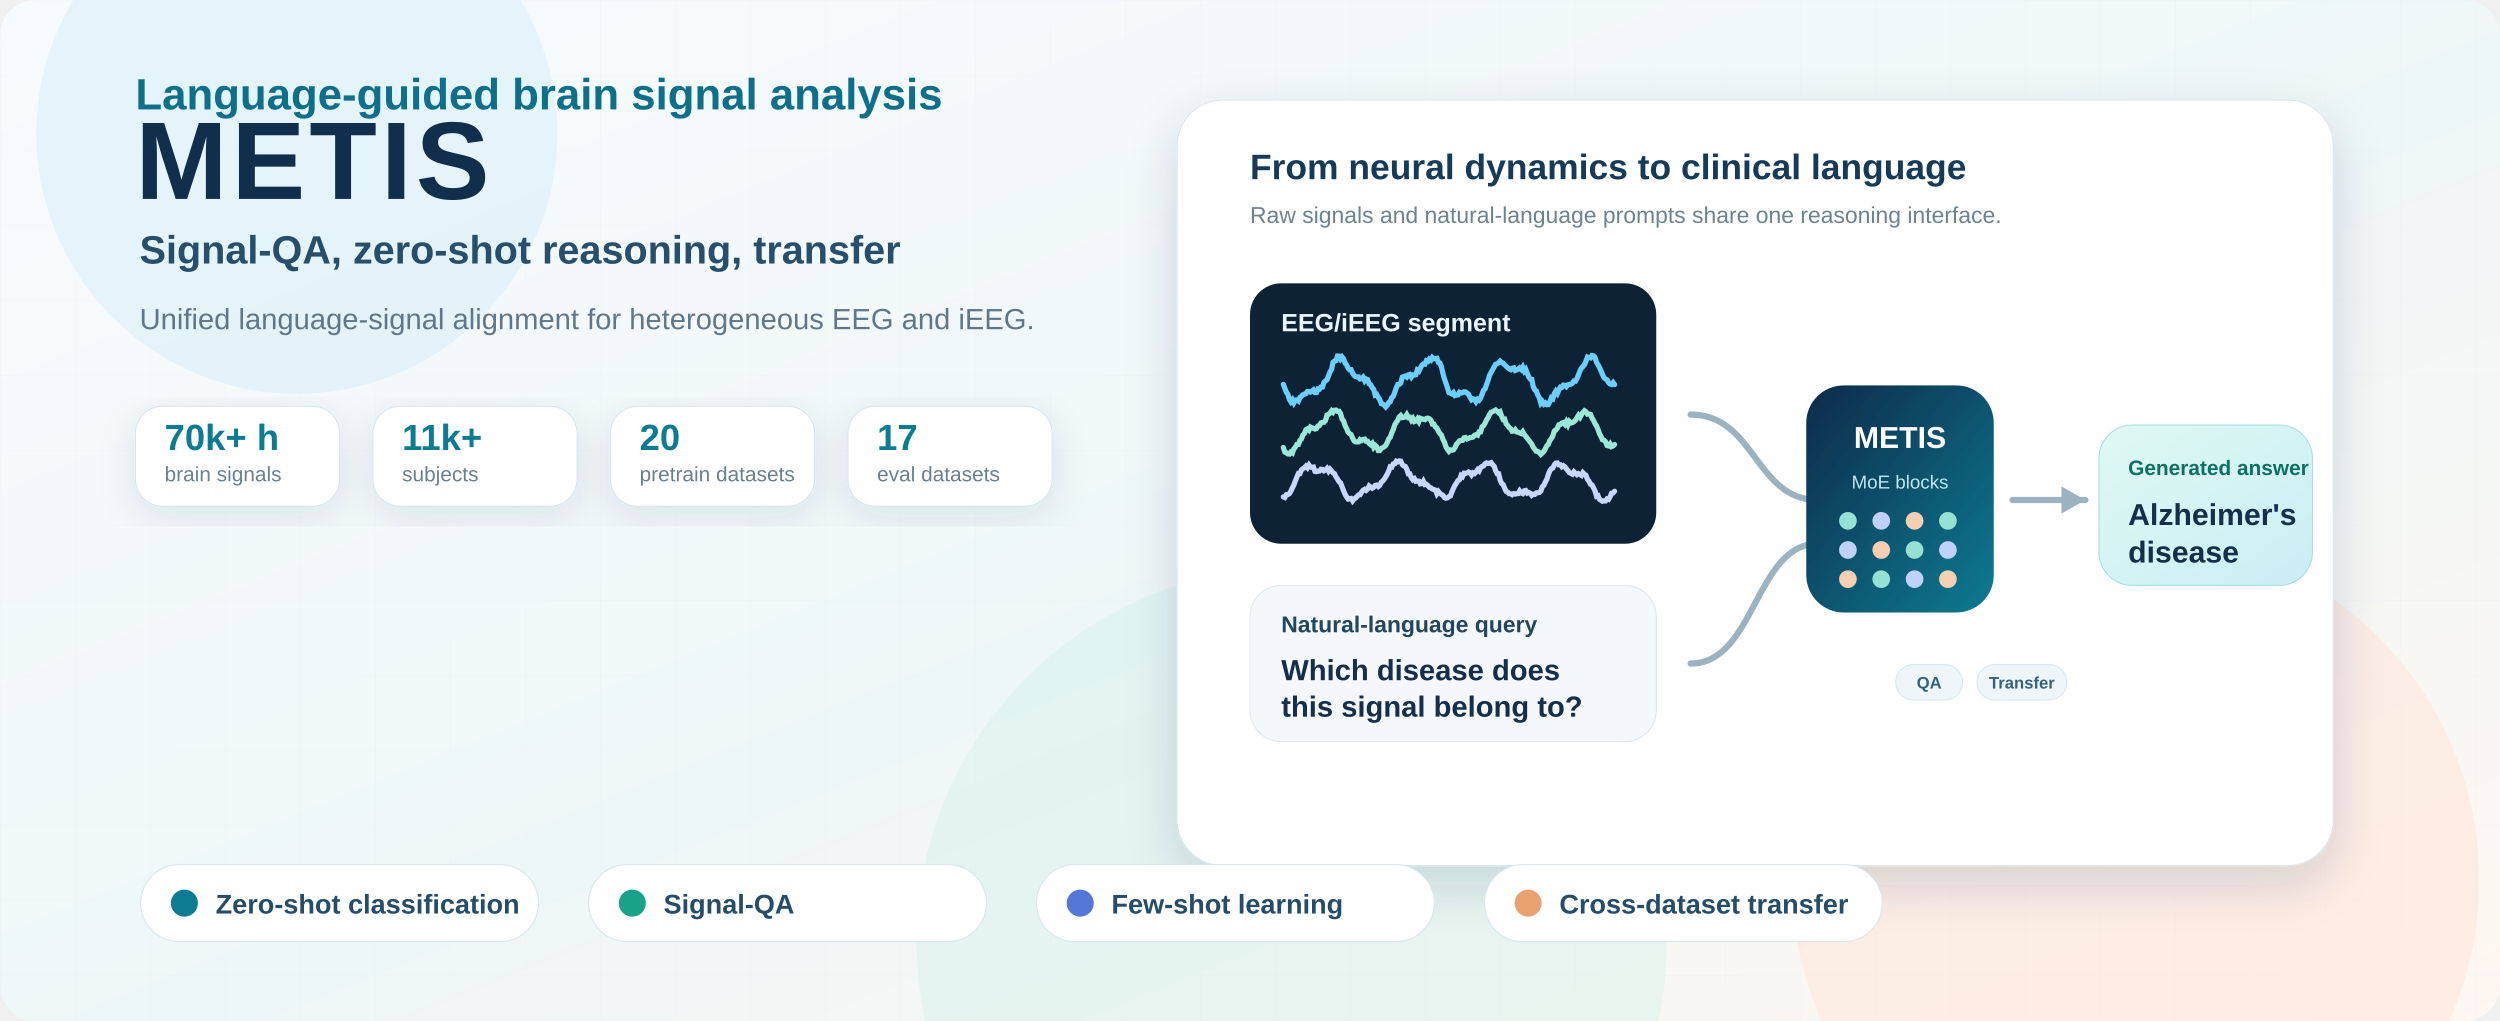
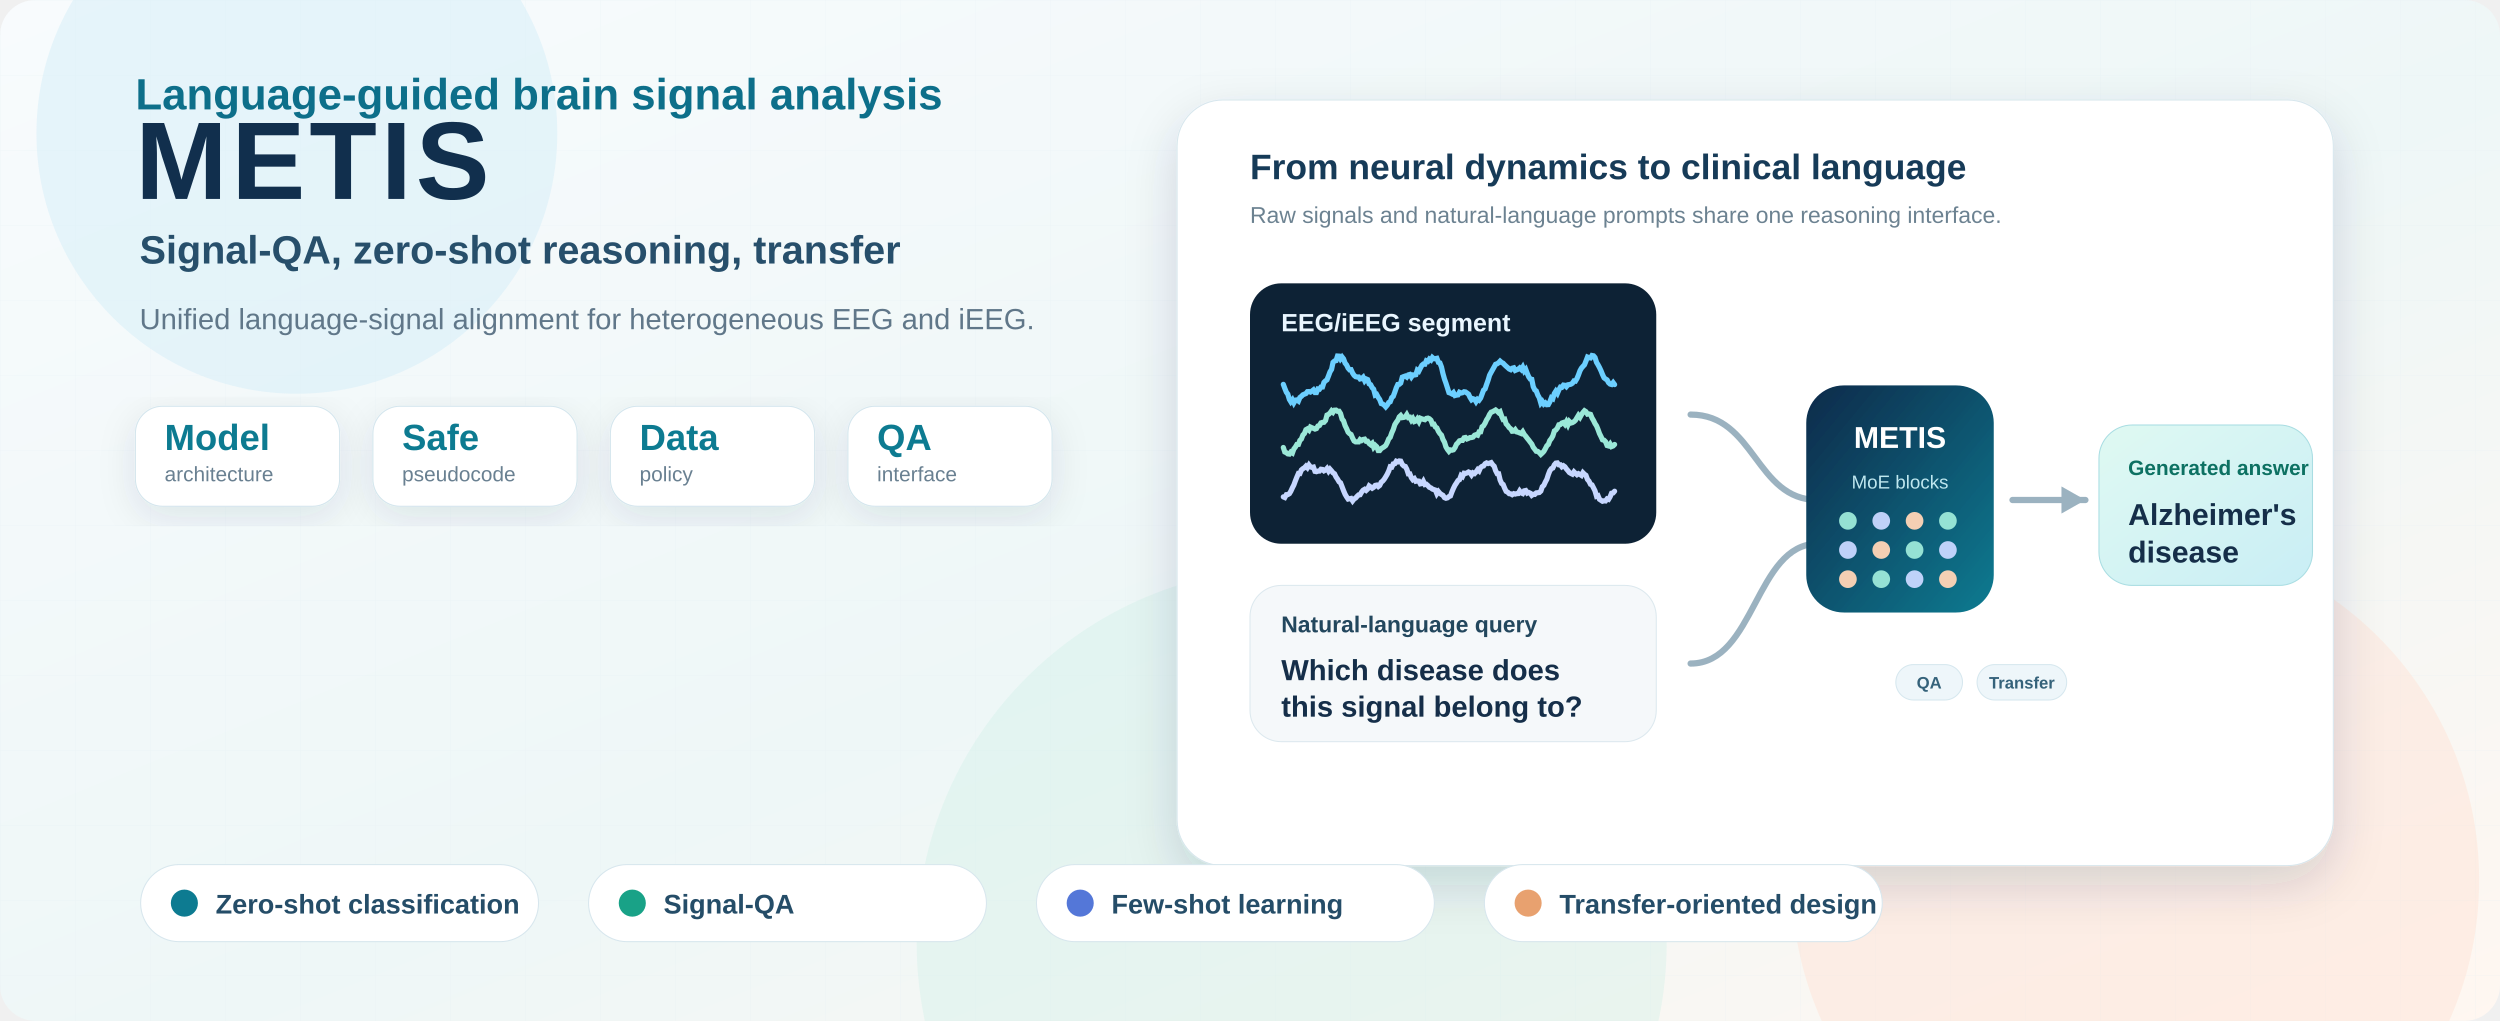
<svg xmlns="http://www.w3.org/2000/svg" width="2400" height="980" viewBox="0 0 2400 980" role="img" aria-label="METIS language-signal alignment overview">
  <defs>
    <linearGradient id="bg" x1="0" x2="1" y1="0" y2="1">
      <stop offset="0" stop-color="#f8fbfd" />
      <stop offset="0.54" stop-color="#eef7f7" />
      <stop offset="1" stop-color="#fff7f1" />
    </linearGradient>
    <linearGradient id="ink" x1="0" x2="1" y1="0" y2="1">
      <stop offset="0" stop-color="#0b2a4a" />
      <stop offset="1" stop-color="#0d7b91" />
    </linearGradient>
    <linearGradient id="teal" x1="0" x2="1" y1="0" y2="1">
      <stop offset="0" stop-color="#dff9f2" />
      <stop offset="1" stop-color="#c9eef5" />
    </linearGradient>
    <filter id="shadow" x="-20%" y="-20%" width="140%" height="140%">
      <feDropShadow dx="0" dy="18" stdDeviation="24" flood-color="#12324a" flood-opacity="0.15" />
    </filter>
    <filter id="lightshadow" x="-20%" y="-20%" width="140%" height="140%">
      <feDropShadow dx="0" dy="10" stdDeviation="18" flood-color="#12324a" flood-opacity="0.10" />
    </filter>
    <pattern id="grid" width="72" height="72" patternUnits="userSpaceOnUse">
      <path d="M72 0H0V72" fill="none" stroke="#dfeaf0" stroke-width="1" opacity="0.6" />
    </pattern>
  </defs>
  <rect width="2400" height="980" rx="34" fill="url(#bg)" />
  <rect width="2400" height="980" rx="34" fill="url(#grid)" opacity="0.5" />
  <circle cx="285" cy="128" r="250" fill="#d6eef8" opacity="0.54" />
  <circle cx="2050" cy="845" r="330" fill="#ffe1d1" opacity="0.42" />
  <circle cx="1240" cy="905" r="360" fill="#ccefe6" opacity="0.36" />
  <g transform="translate(130 105)">
    <text x="0" y="0" font-family="Segoe UI, Arial, sans-serif" font-size="42" font-weight="700" fill="#0d6f8a">Language-guided brain signal analysis</text>
    <text x="0" y="86" font-family="Segoe UI, Arial, sans-serif" font-size="106" font-weight="850" fill="#112f4d" letter-spacing="4">METIS</text>
    <text x="4" y="148" font-family="Segoe UI, Arial, sans-serif" font-size="38" font-weight="650" fill="#274f6b">Signal-QA, zero-shot reasoning, transfer</text>
    <text x="4" y="211" font-family="Segoe UI, Arial, sans-serif" font-size="28" fill="#607789">Unified language-signal alignment for heterogeneous EEG and iEEG.</text>
    <g transform="translate(0 285)">
      <g transform="translate(0 0)">
        <rect width="196" height="96" rx="26" fill="#ffffff" stroke="#d4e5ed" filter="url(#lightshadow)" />
-         <text x="28" y="42" font-family="Segoe UI, Arial" font-size="35" font-weight="800" fill="#0d7b91">70k+ h</text>
-         <text x="28" y="72" font-family="Segoe UI, Arial" font-size="20" fill="#698091">brain signals</text>
+         <text x="28" y="42" font-family="Segoe UI, Arial" font-size="35" font-weight="800" fill="#0d7b91">Model</text>
+         <text x="28" y="72" font-family="Segoe UI, Arial" font-size="20" fill="#698091">architecture</text>
      </g>
      <g transform="translate(228 0)">
        <rect width="196" height="96" rx="26" fill="#ffffff" stroke="#d4e5ed" filter="url(#lightshadow)" />
-         <text x="28" y="42" font-family="Segoe UI, Arial" font-size="35" font-weight="800" fill="#0d7b91">11k+</text>
-         <text x="28" y="72" font-family="Segoe UI, Arial" font-size="20" fill="#698091">subjects</text>
+         <text x="28" y="42" font-family="Segoe UI, Arial" font-size="35" font-weight="800" fill="#0d7b91">Safe</text>
+         <text x="28" y="72" font-family="Segoe UI, Arial" font-size="20" fill="#698091">pseudocode</text>
      </g>
      <g transform="translate(456 0)">
        <rect width="196" height="96" rx="26" fill="#ffffff" stroke="#d4e5ed" filter="url(#lightshadow)" />
-         <text x="28" y="42" font-family="Segoe UI, Arial" font-size="35" font-weight="800" fill="#0d7b91">20</text>
-         <text x="28" y="72" font-family="Segoe UI, Arial" font-size="20" fill="#698091">pretrain datasets</text>
+         <text x="28" y="42" font-family="Segoe UI, Arial" font-size="35" font-weight="800" fill="#0d7b91">Data</text>
+         <text x="28" y="72" font-family="Segoe UI, Arial" font-size="20" fill="#698091">policy</text>
      </g>
      <g transform="translate(684 0)">
        <rect width="196" height="96" rx="26" fill="#ffffff" stroke="#d4e5ed" filter="url(#lightshadow)" />
-         <text x="28" y="42" font-family="Segoe UI, Arial" font-size="35" font-weight="800" fill="#0d7b91">17</text>
-         <text x="28" y="72" font-family="Segoe UI, Arial" font-size="20" fill="#698091">eval datasets</text>
+         <text x="28" y="42" font-family="Segoe UI, Arial" font-size="35" font-weight="800" fill="#0d7b91">QA</text>
+         <text x="28" y="72" font-family="Segoe UI, Arial" font-size="20" fill="#698091">interface</text>
      </g>
    </g>
  </g>
  <g transform="translate(1130 96)" filter="url(#shadow)">
    <rect width="1110" height="735" rx="44" fill="#ffffff" stroke="#d7e6ed" />
    <text x="70" y="76" font-family="Segoe UI, Arial" font-size="34" font-weight="780" fill="#193b58">From neural dynamics to clinical language</text>
    <text x="70" y="118" font-family="Segoe UI, Arial" font-size="22" fill="#6c8291">Raw signals and natural-language prompts share one reasoning interface.</text>
    <g transform="translate(70 176)">
      <rect x="0" y="0" width="390" height="250" rx="30" fill="#0f2335" />
      <text x="30" y="46" font-family="Segoe UI, Arial" font-size="24" font-weight="700" fill="#e9f6ff">EEG/iEEG segment</text>
      <path d="M 32.0,97.0 L 33.4,100.8 L 34.9,104.5 L 36.3,106.4 L 37.8,111.4 L 39.2,113.7 L 40.7,111.8 L 42.1,114.7 L 43.6,112.1 L 45.0,111.9 L 46.5,113.0 L 47.9,109.6 L 49.3,108.5 L 50.8,107.0 L 52.2,106.4 L 53.7,105.8 L 55.1,104.0 L 56.6,103.9 L 58.0,104.4 L 59.5,103.4 L 60.9,102.3 L 62.4,104.8 L 63.8,104.8 L 65.2,101.4 L 66.7,101.6 L 68.1,99.6 L 69.6,99.5 L 71.0,95.1 L 72.5,93.6 L 73.9,92.6 L 75.4,88.8 L 76.8,85.0 L 78.3,82.6 L 79.7,75.9 L 81.1,74.6 L 82.6,74.2 L 84.0,69.8 L 85.5,69.9 L 86.9,72.6 L 88.4,70.7 L 89.8,72.5 L 91.3,76.6 L 92.7,78.3 L 94.2,81.4 L 95.6,83.0 L 97.0,82.9 L 98.5,86.2 L 99.9,88.3 L 101.4,89.6 L 102.8,89.9 L 104.3,89.9 L 105.7,91.8 L 107.2,91.5 L 108.6,90.2 L 110.1,93.5 L 111.5,91.8 L 112.9,92.4 L 114.4,96.5 L 115.8,97.3 L 117.3,100.2 L 118.7,101.6 L 120.2,107.3 L 121.6,106.7 L 123.1,109.5 L 124.5,111.5 L 126.0,115.4 L 127.4,115.9 L 128.8,116.9 L 130.3,118.6 L 131.7,117.0 L 133.2,114.4 L 134.6,113.7 L 136.1,109.7 L 137.5,108.5 L 139.0,104.5 L 140.4,100.4 L 141.9,97.1 L 143.3,96.9 L 144.7,95.7 L 146.2,90.1 L 147.6,89.5 L 149.1,89.0 L 150.5,90.0 L 152.0,87.9 L 153.4,87.5 L 154.9,89.9 L 156.3,87.9 L 157.8,88.0 L 159.2,87.7 L 160.6,83.3 L 162.1,84.3 L 163.5,81.5 L 165.0,78.7 L 166.4,77.5 L 167.9,77.6 L 169.3,74.3 L 170.8,74.9 L 172.2,72.7 L 173.7,73.7 L 175.1,71.2 L 176.5,72.4 L 178.0,72.3 L 179.4,72.0 L 180.9,75.9 L 182.3,76.4 L 183.8,80.3 L 185.2,86.5 L 186.7,91.9 L 188.1,95.8 L 189.6,100.5 L 191.0,104.9 L 192.4,105.4 L 193.9,106.2 L 195.3,104.9 L 196.8,107.7 L 198.2,107.3 L 199.7,107.1 L 201.1,104.6 L 202.6,105.3 L 204.0,105.0 L 205.5,104.1 L 206.9,104.3 L 208.3,105.3 L 209.8,106.4 L 211.2,109.4 L 212.7,111.8 L 214.1,110.8 L 215.6,111.3 L 217.0,113.6 L 218.5,111.3 L 219.9,112.2 L 221.4,110.1 L 222.8,106.4 L 224.2,102.6 L 225.7,101.3 L 227.1,97.1 L 228.6,92.9 L 230.0,88.2 L 231.5,85.4 L 232.9,82.9 L 234.4,80.2 L 235.8,77.7 L 237.3,77.2 L 238.7,76.2 L 240.1,74.7 L 241.6,76.0 L 243.0,76.7 L 244.5,78.3 L 245.9,79.6 L 247.4,80.9 L 248.8,82.2 L 250.3,82.9 L 251.7,81.5 L 253.2,81.1 L 254.6,83.6 L 256.0,83.0 L 257.5,82.4 L 258.9,81.2 L 260.4,82.7 L 261.8,80.5 L 263.3,84.2 L 264.7,82.6 L 266.2,86.6 L 267.6,89.8 L 269.1,91.9 L 270.5,92.2 L 271.9,99.2 L 273.4,102.3 L 274.8,103.3 L 276.3,107.3 L 277.7,109.8 L 279.2,115.0 L 280.6,113.4 L 282.1,115.9 L 283.5,114.8 L 285.0,116.5 L 286.4,116.4 L 287.8,113.8 L 289.3,109.9 L 290.7,110.7 L 292.2,105.7 L 293.6,103.5 L 295.1,105.6 L 296.5,102.3 L 298.0,99.6 L 299.4,99.8 L 300.9,97.7 L 302.3,97.9 L 303.7,99.2 L 305.2,97.4 L 306.6,97.2 L 308.1,96.8 L 309.5,95.9 L 311.0,93.7 L 312.4,93.9 L 313.9,91.4 L 315.3,88.0 L 316.8,83.9 L 318.2,81.4 L 319.6,79.8 L 321.1,78.2 L 322.5,74.7 L 324.0,70.8 L 325.4,71.4 L 326.9,71.6 L 328.3,69.3 L 329.8,69.6 L 331.2,71.2 L 332.7,75.9 L 334.1,78.2 L 335.5,80.8 L 337.0,84.0 L 338.4,87.5 L 339.9,90.7 L 341.3,91.8 L 342.8,92.7 L 344.2,95.3 L 345.7,96.7 L 347.1,97.1 L 348.6,95.3 L 350.0,97.2" fill="none" stroke="#6ccfff" stroke-width="5" stroke-linecap="round" />
      <path d="M 32.0,157.6 L 33.4,161.9 L 34.9,162.6 L 36.3,163.7 L 37.8,163.9 L 39.2,162.0 L 40.7,162.9 L 42.1,159.0 L 43.6,157.1 L 45.0,154.7 L 46.5,154.6 L 47.9,150.8 L 49.3,149.5 L 50.8,145.6 L 52.2,144.2 L 53.7,140.5 L 55.1,139.7 L 56.6,141.0 L 58.0,138.0 L 59.5,138.7 L 60.9,139.2 L 62.4,139.9 L 63.8,139.4 L 65.2,137.0 L 66.7,136.4 L 68.1,134.0 L 69.6,133.5 L 71.0,133.4 L 72.5,131.7 L 73.9,126.5 L 75.4,125.8 L 76.8,124.5 L 78.3,122.4 L 79.7,123.8 L 81.1,121.8 L 82.6,121.7 L 84.0,122.8 L 85.5,122.8 L 86.9,125.0 L 88.4,130.3 L 89.8,132.0 L 91.3,136.6 L 92.7,139.4 L 94.2,142.9 L 95.6,144.3 L 97.0,145.1 L 98.5,148.6 L 99.9,151.3 L 101.4,152.2 L 102.8,152.2 L 104.3,152.2 L 105.7,150.0 L 107.2,150.9 L 108.6,149.9 L 110.1,149.6 L 111.5,151.6 L 112.9,151.6 L 114.4,153.8 L 115.8,154.9 L 117.3,153.6 L 118.7,157.3 L 120.2,155.5 L 121.6,156.8 L 123.1,160.5 L 124.5,160.5 L 126.0,158.6 L 127.4,157.8 L 128.8,156.9 L 130.3,155.7 L 131.7,153.0 L 133.2,149.3 L 134.6,147.8 L 136.1,143.5 L 137.5,140.4 L 139.0,135.7 L 140.4,133.4 L 141.9,131.4 L 143.3,128.2 L 144.7,126.9 L 146.2,128.9 L 147.6,128.7 L 149.1,128.2 L 150.5,126.1 L 152.0,128.9 L 153.4,128.6 L 154.9,131.4 L 156.3,129.7 L 157.8,132.7 L 159.2,132.2 L 160.6,130.2 L 162.1,132.7 L 163.5,129.5 L 165.0,130.1 L 166.4,130.5 L 167.9,130.9 L 169.3,129.7 L 170.8,129.4 L 172.2,130.0 L 173.7,131.4 L 175.1,135.1 L 176.5,135.1 L 178.0,137.9 L 179.4,138.8 L 180.9,142.1 L 182.3,144.2 L 183.8,145.7 L 185.2,149.8 L 186.7,152.5 L 188.1,157.0 L 189.6,159.5 L 191.0,161.3 L 192.4,159.9 L 193.9,160.2 L 195.3,159.8 L 196.8,157.7 L 198.2,154.5 L 199.7,153.0 L 201.1,151.2 L 202.6,150.8 L 204.0,150.8 L 205.5,148.3 L 206.9,148.0 L 208.3,149.4 L 209.8,148.8 L 211.2,148.1 L 212.7,148.0 L 214.1,147.6 L 215.6,145.8 L 217.0,145.3 L 218.5,145.8 L 219.9,142.6 L 221.4,142.5 L 222.8,137.7 L 224.2,136.7 L 225.7,134.2 L 227.1,131.1 L 228.6,128.8 L 230.0,125.8 L 231.5,123.7 L 232.9,123.2 L 234.4,122.4 L 235.8,121.6 L 237.3,122.8 L 238.7,124.2 L 240.1,123.3 L 241.6,127.7 L 243.0,130.7 L 244.5,130.4 L 245.9,134.9 L 247.4,136.5 L 248.8,138.5 L 250.3,139.7 L 251.7,142.0 L 253.2,141.9 L 254.6,140.5 L 256.0,142.6 L 257.5,143.0 L 258.9,143.6 L 260.4,144.2 L 261.8,142.5 L 263.3,145.2 L 264.7,146.8 L 266.2,148.8 L 267.6,150.5 L 269.1,152.5 L 270.5,154.3 L 271.9,157.4 L 273.4,159.3 L 274.8,161.2 L 276.3,161.4 L 277.7,162.5 L 279.2,164.2 L 280.6,162.9 L 282.1,161.3 L 283.5,158.8 L 285.0,155.9 L 286.4,154.6 L 287.8,150.9 L 289.3,149.0 L 290.7,146.5 L 292.2,141.7 L 293.6,140.8 L 295.1,138.9 L 296.5,135.8 L 298.0,135.5 L 299.4,134.1 L 300.9,133.6 L 302.3,135.3 L 303.7,132.8 L 305.2,135.8 L 306.6,132.6 L 308.1,134.1 L 309.5,133.7 L 311.0,132.8 L 312.4,131.5 L 313.9,129.0 L 315.3,126.7 L 316.8,128.6 L 318.2,126.1 L 319.6,124.0 L 321.1,122.3 L 322.5,123.2 L 324.0,125.6 L 325.4,125.4 L 326.9,125.8 L 328.3,129.2 L 329.8,131.7 L 331.2,134.6 L 332.7,136.9 L 334.1,140.3 L 335.5,144.2 L 337.0,147.2 L 338.4,150.2 L 339.9,150.6 L 341.3,152.0 L 342.8,155.7 L 344.2,156.1 L 345.7,154.2 L 347.1,156.7 L 348.6,156.1 L 350.0,154.7" fill="none" stroke="#9be8d8" stroke-width="5" stroke-linecap="round" />
      <path d="M 32.0,205.0 L 33.4,205.6 L 34.9,202.9 L 36.3,202.8 L 37.8,201.9 L 39.2,199.6 L 40.7,196.3 L 42.1,193.6 L 43.6,189.5 L 45.0,186.0 L 46.5,182.5 L 47.9,182.6 L 49.3,179.2 L 50.8,177.9 L 52.2,177.1 L 53.7,175.5 L 55.1,177.0 L 56.6,174.4 L 58.0,176.2 L 59.5,176.7 L 60.9,176.4 L 62.4,180.5 L 63.8,180.8 L 65.2,180.3 L 66.7,180.2 L 68.1,178.5 L 69.6,178.7 L 71.0,180.0 L 72.5,179.2 L 73.9,177.7 L 75.4,180.3 L 76.8,178.4 L 78.3,180.1 L 79.7,181.9 L 81.1,182.8 L 82.6,185.9 L 84.0,187.9 L 85.5,190.5 L 86.9,191.5 L 88.4,195.3 L 89.8,199.0 L 91.3,202.5 L 92.7,204.9 L 94.2,207.1 L 95.6,206.8 L 97.0,206.5 L 98.5,208.8 L 99.9,207.0 L 101.4,206.1 L 102.8,204.5 L 104.3,203.1 L 105.7,202.9 L 107.2,200.3 L 108.6,198.6 L 110.1,197.7 L 111.5,198.8 L 112.9,197.5 L 114.4,194.5 L 115.8,195.5 L 117.3,196.7 L 118.7,195.8 L 120.2,194.0 L 121.6,193.7 L 123.1,195.1 L 124.5,194.0 L 126.0,190.9 L 127.4,189.8 L 128.8,188.1 L 130.3,185.7 L 131.7,183.3 L 133.2,180.1 L 134.6,176.1 L 136.1,176.4 L 137.5,173.4 L 139.0,173.1 L 140.4,170.8 L 141.9,171.4 L 143.3,170.5 L 144.7,170.7 L 146.2,173.9 L 147.6,175.3 L 149.1,175.8 L 150.5,178.4 L 152.0,182.9 L 153.4,182.9 L 154.9,186.6 L 156.3,188.5 L 157.8,187.5 L 159.2,190.0 L 160.6,189.7 L 162.1,189.9 L 163.5,192.5 L 165.0,192.2 L 166.4,190.0 L 167.9,193.2 L 169.3,192.9 L 170.8,194.2 L 172.2,195.8 L 173.7,196.4 L 175.1,197.5 L 176.5,198.0 L 178.0,198.5 L 179.4,202.0 L 180.9,199.9 L 182.3,201.6 L 183.8,202.7 L 185.2,203.5 L 186.7,205.7 L 188.1,206.3 L 189.6,205.9 L 191.0,204.7 L 192.4,204.1 L 193.9,200.1 L 195.3,196.8 L 196.8,193.8 L 198.2,191.7 L 199.7,189.3 L 201.1,188.5 L 202.6,184.5 L 204.0,185.5 L 205.5,182.3 L 206.9,182.5 L 208.3,182.0 L 209.8,181.1 L 211.2,181.7 L 212.7,183.9 L 214.1,181.9 L 215.6,182.6 L 217.0,181.1 L 218.5,178.9 L 219.9,180.1 L 221.4,176.8 L 222.8,175.7 L 224.2,175.3 L 225.7,173.2 L 227.1,172.4 L 228.6,173.0 L 230.0,172.6 L 231.5,172.1 L 232.9,174.1 L 234.4,175.6 L 235.8,179.8 L 237.3,182.7 L 238.7,182.8 L 240.1,188.8 L 241.6,192.1 L 243.0,193.1 L 244.5,196.8 L 245.9,199.7 L 247.4,200.5 L 248.8,201.9 L 250.3,202.1 L 251.7,202.9 L 253.2,201.9 L 254.6,202.3 L 256.0,201.9 L 257.5,201.8 L 258.9,199.3 L 260.4,201.2 L 261.8,201.8 L 263.3,199.2 L 264.7,198.9 L 266.2,201.4 L 267.6,200.8 L 269.1,201.5 L 270.5,203.5 L 271.9,202.5 L 273.4,202.6 L 274.8,201.2 L 276.3,201.0 L 277.7,200.8 L 279.2,199.4 L 280.6,195.3 L 282.1,193.9 L 283.5,190.8 L 285.0,188.0 L 286.4,183.6 L 287.8,180.0 L 289.3,177.9 L 290.7,177.3 L 292.2,174.2 L 293.6,172.6 L 295.1,172.4 L 296.5,174.2 L 298.0,174.2 L 299.4,176.1 L 300.9,175.1 L 302.3,176.1 L 303.7,178.1 L 305.2,179.8 L 306.6,181.6 L 308.1,182.5 L 309.5,183.2 L 311.0,181.0 L 312.4,182.4 L 313.9,183.7 L 315.3,182.7 L 316.8,183.5 L 318.2,184.4 L 319.6,181.8 L 321.1,183.3 L 322.5,184.3 L 324.0,188.3 L 325.4,189.9 L 326.9,192.9 L 328.3,193.5 L 329.8,196.4 L 331.2,199.2 L 332.7,204.4 L 334.1,203.9 L 335.5,207.3 L 337.0,208.3 L 338.4,209.2 L 339.9,208.8 L 341.3,208.9 L 342.8,206.9 L 344.2,207.4 L 345.7,204.9 L 347.1,201.5 L 348.6,201.2 L 350.0,199.6" fill="none" stroke="#c7d7ff" stroke-width="5" stroke-linecap="round" />
    </g>
    <g transform="translate(70 466)">
      <rect width="390" height="150" rx="30" fill="#f5f8fa" stroke="#dce8ee" />
      <text x="30" y="45" font-family="Segoe UI, Arial" font-size="22" font-weight="750" fill="#24465d">Natural-language query</text>
      <text x="30" y="91" font-family="Segoe UI, Arial" font-size="28" font-weight="700" fill="#132f49">Which disease does</text>
      <text x="30" y="126" font-family="Segoe UI, Arial" font-size="28" font-weight="700" fill="#132f49">this signal belong to?</text>
    </g>
    <path d="M493 302 C555 302 555 384 615 384" stroke="#9bb2c0" stroke-width="6" fill="none" stroke-linecap="round" />
    <path d="M493 541 C555 541 555 426 615 426" stroke="#9bb2c0" stroke-width="6" fill="none" stroke-linecap="round" />
    <g transform="translate(604 274)">
      <rect width="180" height="218" rx="36" fill="url(#ink)" />
      <text x="90" y="60" text-anchor="middle" font-family="Segoe UI, Arial" font-size="29" font-weight="850" fill="#ffffff">METIS</text>
      <text x="90" y="99" text-anchor="middle" font-family="Segoe UI, Arial" font-size="18" fill="#bfe7ef">MoE blocks</text>
      <g transform="translate(40 130)">
        <circle cx="0" cy="0" r="8.5" fill="#9be8d8" opacity="0.95" />
        <circle cx="32" cy="0" r="8.5" fill="#c7d7ff" opacity="0.95" />
        <circle cx="64" cy="0" r="8.5" fill="#ffd5b7" opacity="0.95" />
        <circle cx="96" cy="0" r="8.5" fill="#9be8d8" opacity="0.95" />
        <circle cx="0" cy="28" r="8.5" fill="#c7d7ff" opacity="0.95" />
        <circle cx="32" cy="28" r="8.5" fill="#ffd5b7" opacity="0.95" />
        <circle cx="64" cy="28" r="8.5" fill="#9be8d8" opacity="0.95" />
        <circle cx="96" cy="28" r="8.5" fill="#c7d7ff" opacity="0.95" />
        <circle cx="0" cy="56" r="8.5" fill="#ffd5b7" opacity="0.95" />
        <circle cx="32" cy="56" r="8.5" fill="#9be8d8" opacity="0.95" />
        <circle cx="64" cy="56" r="8.5" fill="#c7d7ff" opacity="0.95" />
        <circle cx="96" cy="56" r="8.5" fill="#ffd5b7" opacity="0.95" />
      </g>
    </g>
    <path d="M802 384 C830 384 847 384 872 384" stroke="#9bb2c0" stroke-width="6" fill="none" stroke-linecap="round" />
    <polygon points="872,384 849,371 849,397" fill="#9bb2c0" />
    <g transform="translate(885 312)">
      <rect width="205" height="154" rx="32" fill="url(#teal)" stroke="#a9dde2" />
      <text x="28" y="48" font-family="Segoe UI, Arial" font-size="20" font-weight="800" fill="#0c7162">Generated answer</text>
      <text x="28" y="96" font-family="Segoe UI, Arial" font-size="29" font-weight="830" fill="#132f49">Alzheimer's</text>
      <text x="28" y="132" font-family="Segoe UI, Arial" font-size="29" font-weight="830" fill="#132f49">disease</text>
    </g>
    <g transform="translate(690 542)">
      <rect width="64" height="34" rx="17" fill="#eef6fa" stroke="#d6e7ee" />
      <text x="32" y="23" text-anchor="middle" font-family="Segoe UI, Arial" font-size="16" font-weight="700" fill="#35627a">QA</text>
      <rect x="78" width="86" height="34" rx="17" fill="#eef6fa" stroke="#d6e7ee" />
      <text x="121" y="23" text-anchor="middle" font-family="Segoe UI, Arial" font-size="16" font-weight="700" fill="#35627a">Transfer</text>
    </g>
  </g>
  <g transform="translate(135 830)">
    <g transform="translate(0 0)">
      <rect width="382" height="74" rx="37" fill="#ffffff" stroke="#d7e6ed" />
      <circle cx="42" cy="37" r="13" fill="#0d7b91" />
      <text x="72" y="47" font-family="Segoe UI, Arial" font-size="26" font-weight="760" fill="#254d68">Zero-shot classification</text>
    </g>
    <g transform="translate(430 0)">
      <rect width="382" height="74" rx="37" fill="#ffffff" stroke="#d7e6ed" />
      <circle cx="42" cy="37" r="13" fill="#19a287" />
      <text x="72" y="47" font-family="Segoe UI, Arial" font-size="26" font-weight="760" fill="#254d68">Signal-QA</text>
    </g>
    <g transform="translate(860 0)">
      <rect width="382" height="74" rx="37" fill="#ffffff" stroke="#d7e6ed" />
      <circle cx="42" cy="37" r="13" fill="#5477d8" />
      <text x="72" y="47" font-family="Segoe UI, Arial" font-size="26" font-weight="760" fill="#254d68">Few-shot learning</text>
    </g>
    <g transform="translate(1290 0)">
      <rect width="382" height="74" rx="37" fill="#ffffff" stroke="#d7e6ed" />
      <circle cx="42" cy="37" r="13" fill="#e8a16f" />
-       <text x="72" y="47" font-family="Segoe UI, Arial" font-size="26" font-weight="760" fill="#254d68">Cross-dataset transfer</text>
+       <text x="72" y="47" font-family="Segoe UI, Arial" font-size="26" font-weight="760" fill="#254d68">Transfer-oriented design</text>
    </g>
  </g>
</svg>
